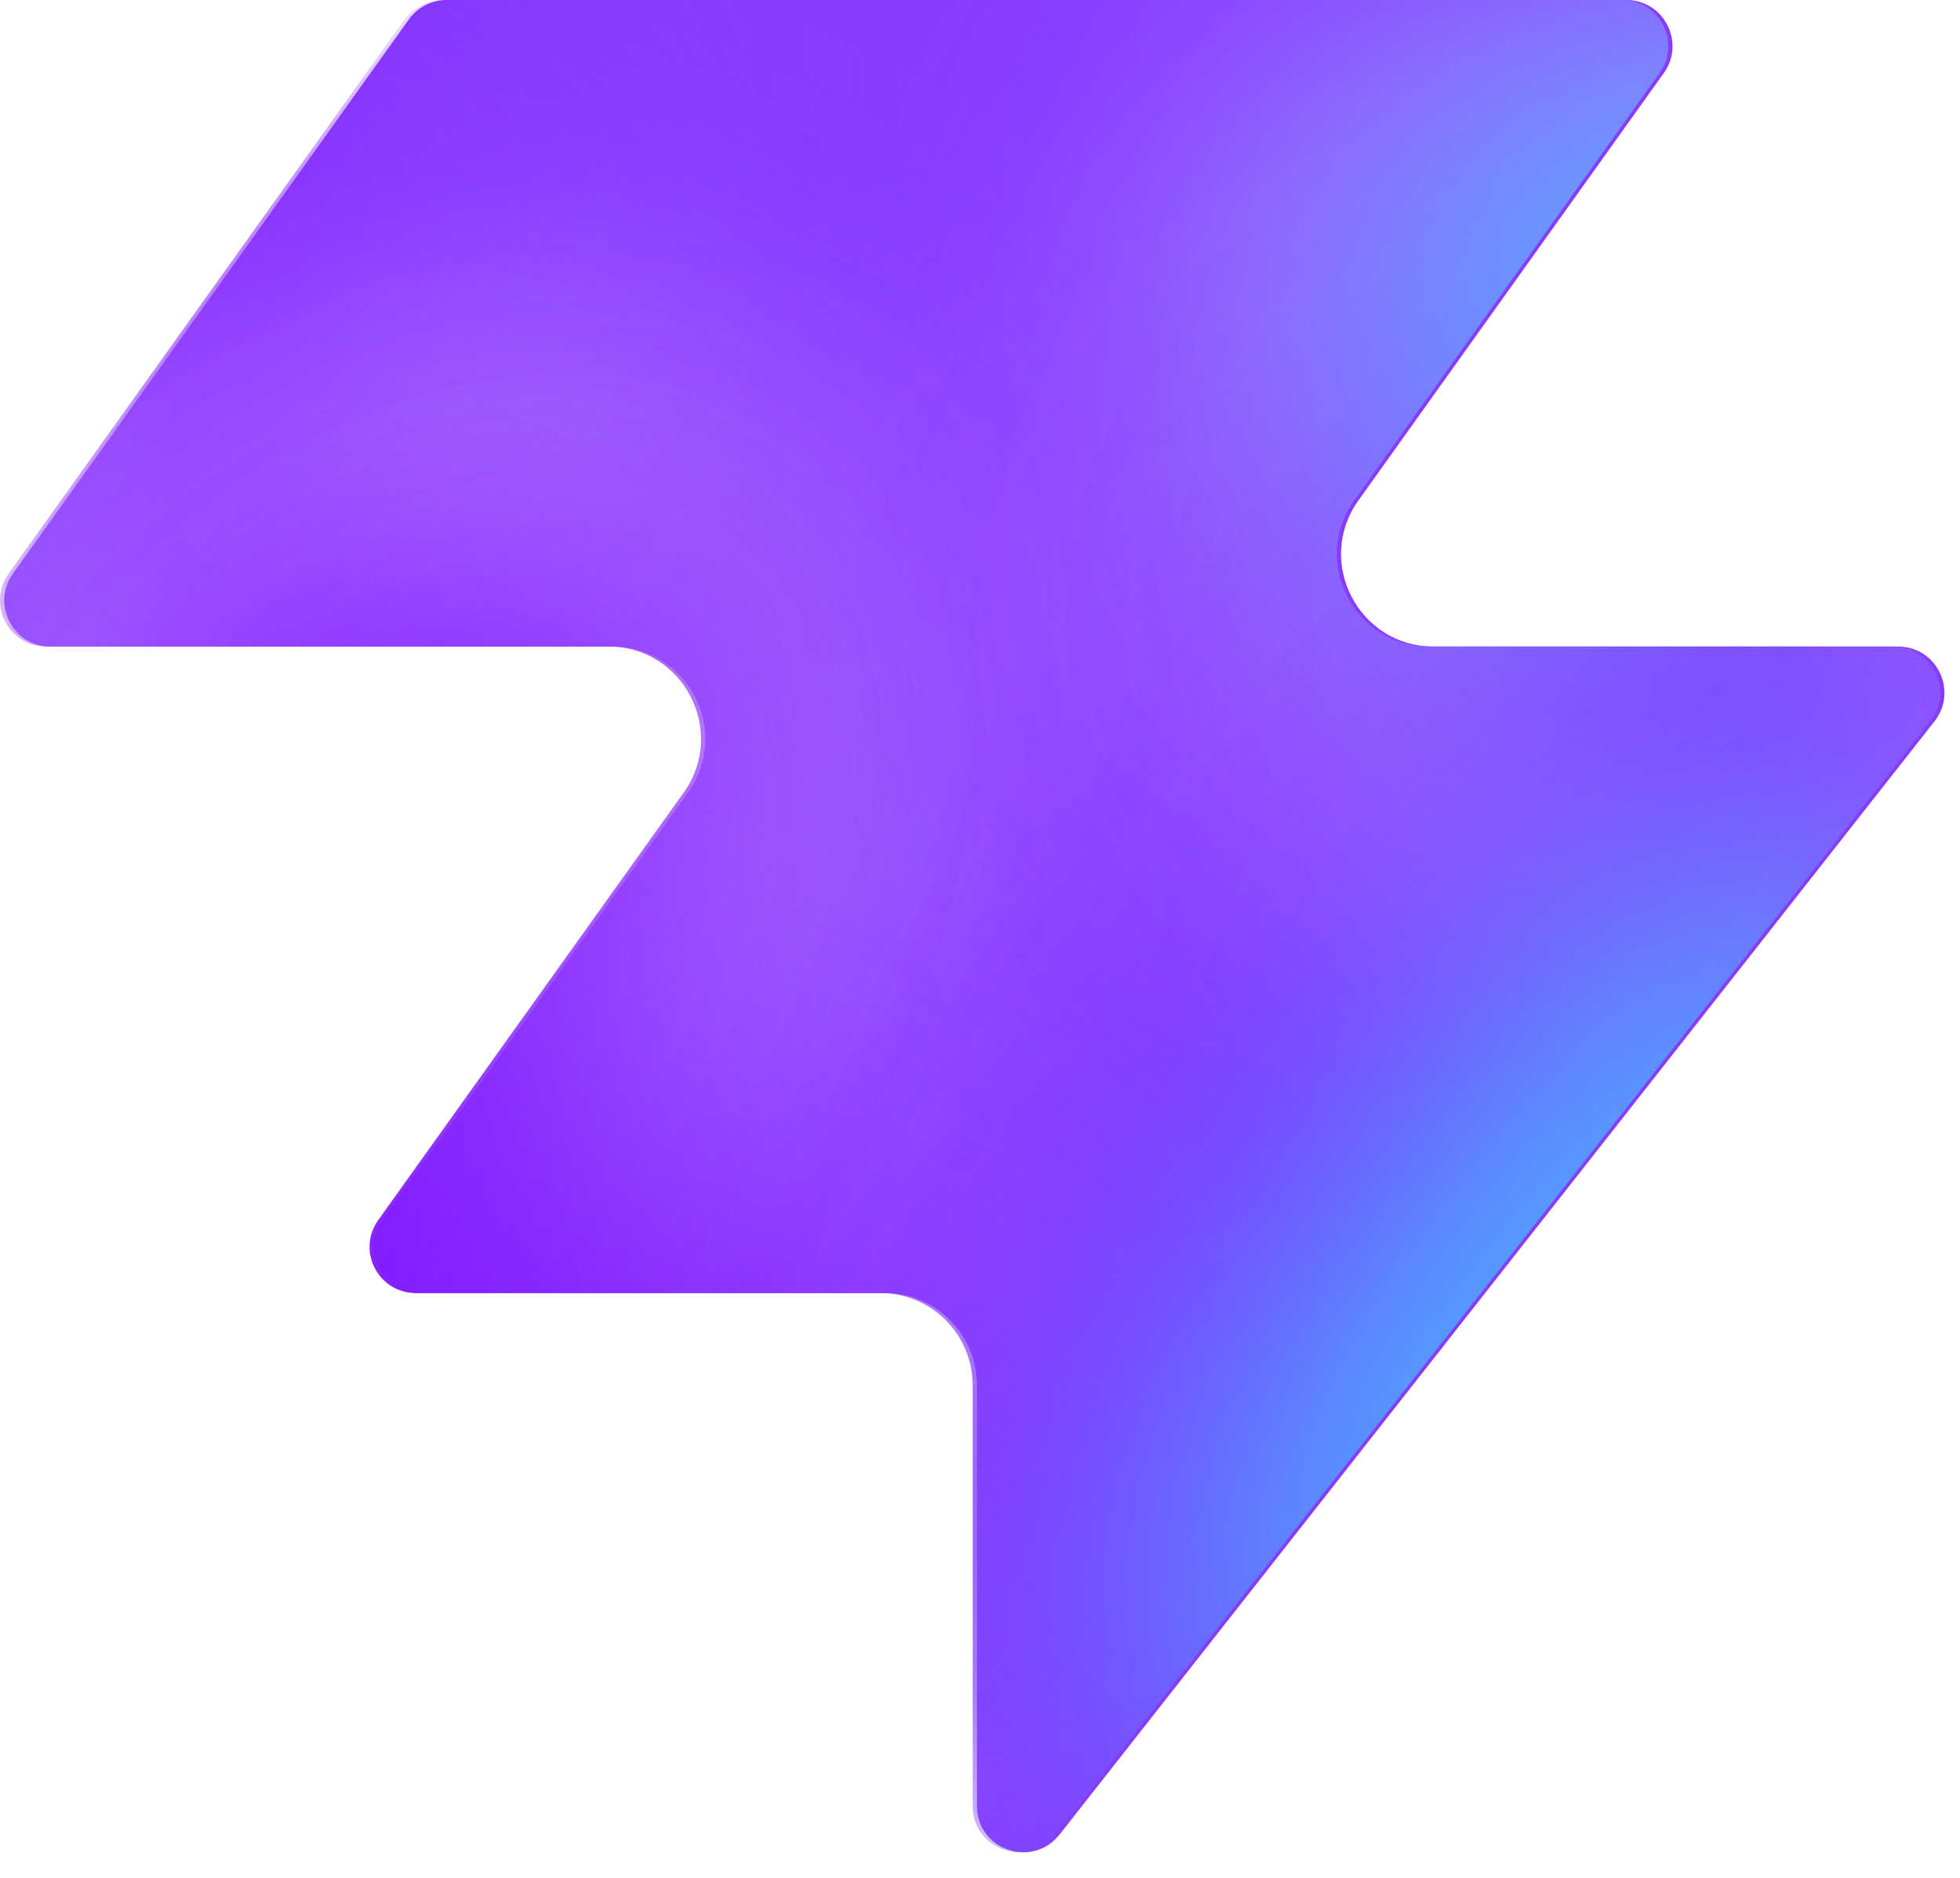
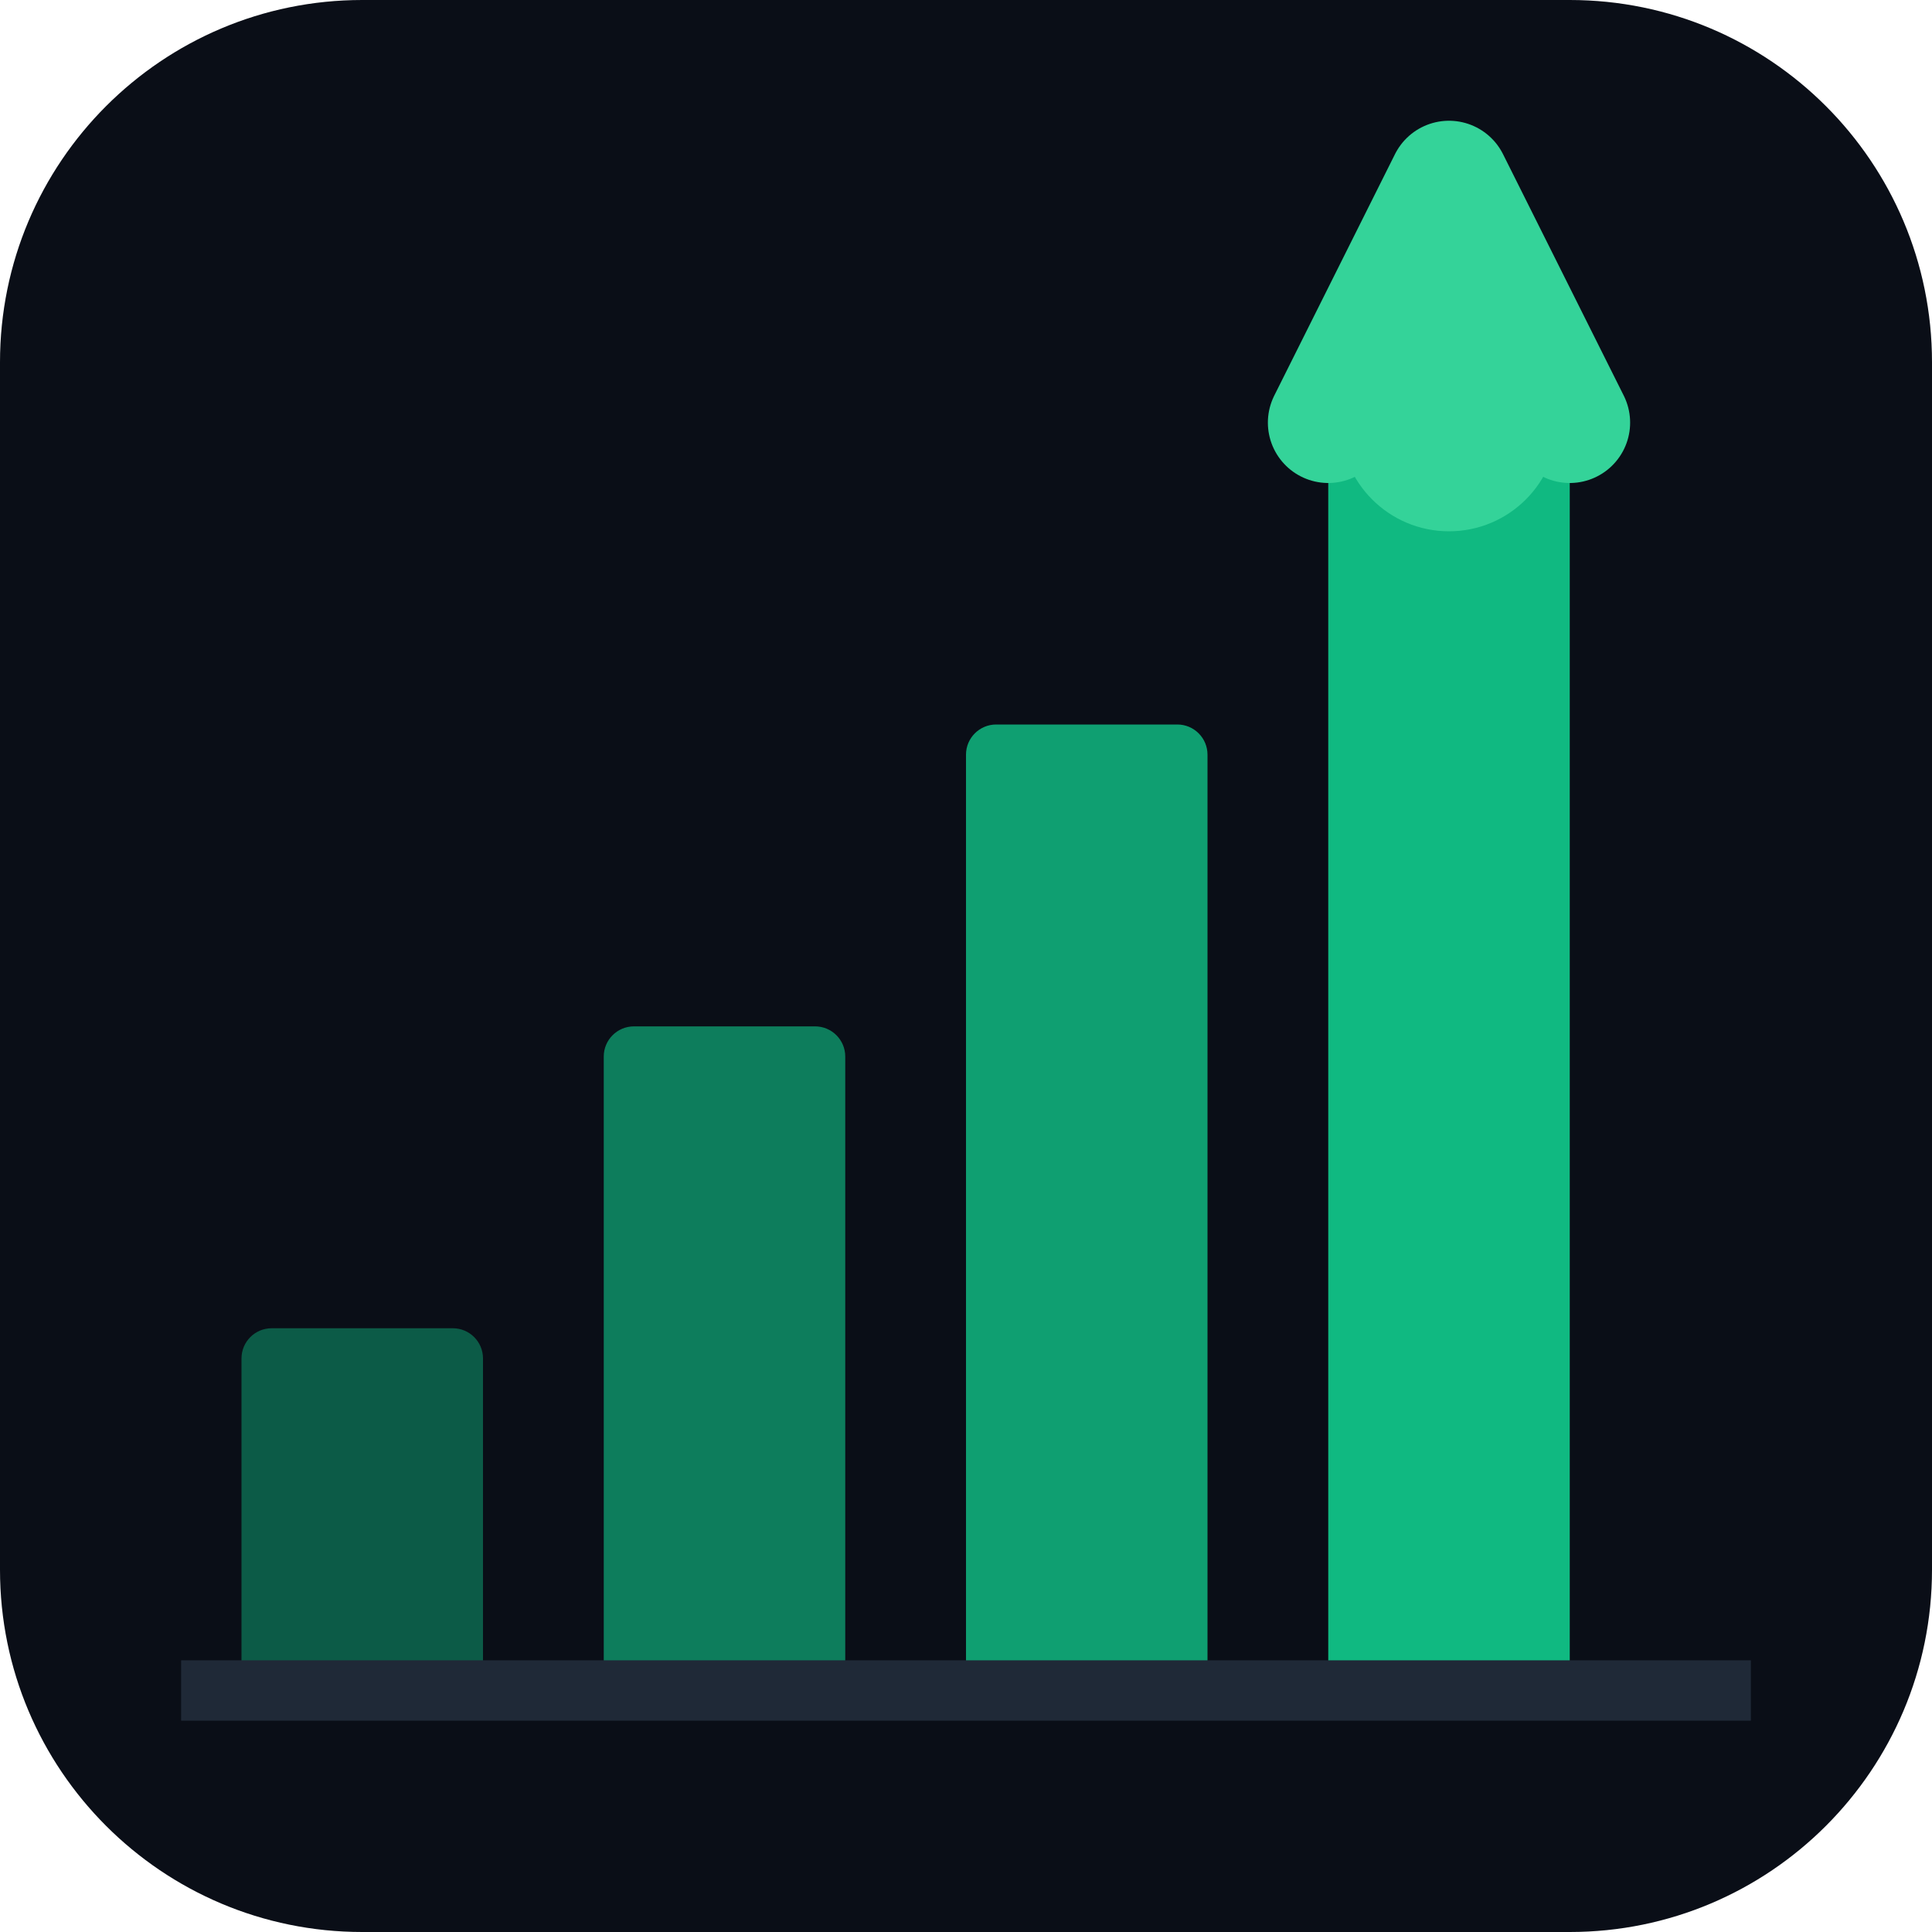
- <svg xmlns="http://www.w3.org/2000/svg" width="48" height="46" fill="none" viewBox="0 0 48 46">
-   <path fill="#863bff" d="M25.946 44.938c-.664.845-2.021.375-2.021-.698V33.937a2.26 2.26 0 0 0-2.262-2.262H10.287c-.92 0-1.456-1.04-.92-1.788l7.48-10.471c1.07-1.497 0-3.578-1.842-3.578H1.237c-.92 0-1.456-1.04-.92-1.788L10.013.474c.214-.297.556-.474.92-.474h28.894c.92 0 1.456 1.04.92 1.788l-7.48 10.471c-1.07 1.498 0 3.579 1.842 3.579h11.377c.943 0 1.473 1.088.89 1.83L25.947 44.94z" style="fill:#863bff;fill:color(display-p3 .525 .23 1);fill-opacity:1" />
-   <mask id="a" width="48" height="46" x="0" y="0" maskUnits="userSpaceOnUse" style="mask-type:alpha">
-     <path fill="#000" d="M25.842 44.938c-.664.844-2.021.375-2.021-.698V33.937a2.26 2.26 0 0 0-2.262-2.262H10.183c-.92 0-1.456-1.04-.92-1.788l7.48-10.471c1.07-1.498 0-3.579-1.842-3.579H1.133c-.92 0-1.456-1.04-.92-1.787L9.91.473c.214-.297.556-.474.92-.474h28.894c.92 0 1.456 1.04.92 1.788l-7.48 10.471c-1.07 1.498 0 3.578 1.842 3.578h11.377c.943 0 1.473 1.088.89 1.832L25.843 44.94z" style="fill:#000;fill-opacity:1" />
-   </mask>
-   <g mask="url(#a)">
-     <g filter="url(#b)">
-       <ellipse cx="5.508" cy="14.704" fill="#ede6ff" rx="5.508" ry="14.704" style="fill:#ede6ff;fill:color(display-p3 .927 .903 1);fill-opacity:1" transform="matrix(.00324 1 1 -.00324 -4.47 31.516)" />
-     </g>
-     <g filter="url(#c)">
-       <ellipse cx="10.399" cy="29.851" fill="#ede6ff" rx="10.399" ry="29.851" style="fill:#ede6ff;fill:color(display-p3 .927 .903 1);fill-opacity:1" transform="matrix(.00324 1 1 -.00324 -39.328 7.883)" />
-     </g>
-     <g filter="url(#d)">
-       <ellipse cx="5.508" cy="30.487" fill="#7e14ff" rx="5.508" ry="30.487" style="fill:#7e14ff;fill:color(display-p3 .492 .077 1);fill-opacity:1" transform="rotate(89.814 -25.913 -14.639)scale(1 -1)" />
-     </g>
-     <g filter="url(#e)">
-       <ellipse cx="5.508" cy="30.599" fill="#7e14ff" rx="5.508" ry="30.599" style="fill:#7e14ff;fill:color(display-p3 .492 .077 1);fill-opacity:1" transform="rotate(89.814 -32.644 -3.334)scale(1 -1)" />
-     </g>
-     <g filter="url(#f)">
-       <ellipse cx="5.508" cy="30.599" fill="#7e14ff" rx="5.508" ry="30.599" style="fill:#7e14ff;fill:color(display-p3 .492 .077 1);fill-opacity:1" transform="matrix(.00324 1 1 -.00324 -34.34 30.47)" />
-     </g>
-     <g filter="url(#g)">
-       <ellipse cx="14.072" cy="22.078" fill="#ede6ff" rx="14.072" ry="22.078" style="fill:#ede6ff;fill:color(display-p3 .927 .903 1);fill-opacity:1" transform="rotate(93.35 24.506 48.493)scale(-1 1)" />
-     </g>
-     <g filter="url(#h)">
-       <ellipse cx="3.47" cy="21.501" fill="#7e14ff" rx="3.47" ry="21.501" style="fill:#7e14ff;fill:color(display-p3 .492 .077 1);fill-opacity:1" transform="rotate(89.009 28.708 47.59)scale(-1 1)" />
-     </g>
-     <g filter="url(#i)">
-       <ellipse cx="3.47" cy="21.501" fill="#7e14ff" rx="3.47" ry="21.501" style="fill:#7e14ff;fill:color(display-p3 .492 .077 1);fill-opacity:1" transform="rotate(89.009 28.708 47.59)scale(-1 1)" />
-     </g>
-     <g filter="url(#j)">
-       <ellipse cx=".387" cy="8.972" fill="#7e14ff" rx="4.407" ry="29.108" style="fill:#7e14ff;fill:color(display-p3 .492 .077 1);fill-opacity:1" transform="rotate(39.51 .387 8.972)" />
-     </g>
-     <g filter="url(#k)">
-       <ellipse cx="47.523" cy="-6.092" fill="#7e14ff" rx="4.407" ry="29.108" style="fill:#7e14ff;fill:color(display-p3 .492 .077 1);fill-opacity:1" transform="rotate(37.892 47.523 -6.092)" />
-     </g>
-     <g filter="url(#l)">
-       <ellipse cx="41.412" cy="6.333" fill="#47bfff" rx="5.971" ry="9.665" style="fill:#47bfff;fill:color(display-p3 .28 .748 1);fill-opacity:1" transform="rotate(37.892 41.412 6.333)" />
-     </g>
-     <g filter="url(#m)">
-       <ellipse cx="-1.879" cy="38.332" fill="#7e14ff" rx="4.407" ry="29.108" style="fill:#7e14ff;fill:color(display-p3 .492 .077 1);fill-opacity:1" transform="rotate(37.892 -1.88 38.332)" />
-     </g>
-     <g filter="url(#n)">
-       <ellipse cx="-1.879" cy="38.332" fill="#7e14ff" rx="4.407" ry="29.108" style="fill:#7e14ff;fill:color(display-p3 .492 .077 1);fill-opacity:1" transform="rotate(37.892 -1.88 38.332)" />
-     </g>
-     <g filter="url(#o)">
-       <ellipse cx="35.651" cy="29.907" fill="#7e14ff" rx="4.407" ry="29.108" style="fill:#7e14ff;fill:color(display-p3 .492 .077 1);fill-opacity:1" transform="rotate(37.892 35.651 29.907)" />
-     </g>
-     <g filter="url(#p)">
-       <ellipse cx="38.418" cy="32.4" fill="#47bfff" rx="5.971" ry="15.297" style="fill:#47bfff;fill:color(display-p3 .28 .748 1);fill-opacity:1" transform="rotate(37.892 38.418 32.4)" />
-     </g>
-   </g>
-   <defs>
-     <filter id="b" width="60.045" height="41.654" x="-19.77" y="16.149" color-interpolation-filters="sRGB" filterUnits="userSpaceOnUse">
-       <feFlood flood-opacity="0" result="BackgroundImageFix" />
-       <feBlend in="SourceGraphic" in2="BackgroundImageFix" result="shape" />
-       <feGaussianBlur result="effect1_foregroundBlur_2002_17158" stdDeviation="7.659" />
-     </filter>
-     <filter id="c" width="90.34" height="51.437" x="-54.613" y="-7.533" color-interpolation-filters="sRGB" filterUnits="userSpaceOnUse">
-       <feFlood flood-opacity="0" result="BackgroundImageFix" />
-       <feBlend in="SourceGraphic" in2="BackgroundImageFix" result="shape" />
-       <feGaussianBlur result="effect1_foregroundBlur_2002_17158" stdDeviation="7.659" />
-     </filter>
-     <filter id="d" width="79.355" height="29.4" x="-49.64" y="2.03" color-interpolation-filters="sRGB" filterUnits="userSpaceOnUse">
-       <feFlood flood-opacity="0" result="BackgroundImageFix" />
-       <feBlend in="SourceGraphic" in2="BackgroundImageFix" result="shape" />
-       <feGaussianBlur result="effect1_foregroundBlur_2002_17158" stdDeviation="4.596" />
-     </filter>
-     <filter id="e" width="79.579" height="29.4" x="-45.045" y="20.029" color-interpolation-filters="sRGB" filterUnits="userSpaceOnUse">
-       <feFlood flood-opacity="0" result="BackgroundImageFix" />
-       <feBlend in="SourceGraphic" in2="BackgroundImageFix" result="shape" />
-       <feGaussianBlur result="effect1_foregroundBlur_2002_17158" stdDeviation="4.596" />
-     </filter>
-     <filter id="f" width="79.579" height="29.4" x="-43.513" y="21.178" color-interpolation-filters="sRGB" filterUnits="userSpaceOnUse">
-       <feFlood flood-opacity="0" result="BackgroundImageFix" />
-       <feBlend in="SourceGraphic" in2="BackgroundImageFix" result="shape" />
-       <feGaussianBlur result="effect1_foregroundBlur_2002_17158" stdDeviation="4.596" />
-     </filter>
-     <filter id="g" width="74.749" height="58.852" x="15.756" y="-17.901" color-interpolation-filters="sRGB" filterUnits="userSpaceOnUse">
-       <feFlood flood-opacity="0" result="BackgroundImageFix" />
-       <feBlend in="SourceGraphic" in2="BackgroundImageFix" result="shape" />
-       <feGaussianBlur result="effect1_foregroundBlur_2002_17158" stdDeviation="7.659" />
-     </filter>
-     <filter id="h" width="61.377" height="25.362" x="23.548" y="2.284" color-interpolation-filters="sRGB" filterUnits="userSpaceOnUse">
-       <feFlood flood-opacity="0" result="BackgroundImageFix" />
-       <feBlend in="SourceGraphic" in2="BackgroundImageFix" result="shape" />
-       <feGaussianBlur result="effect1_foregroundBlur_2002_17158" stdDeviation="4.596" />
-     </filter>
-     <filter id="i" width="61.377" height="25.362" x="23.548" y="2.284" color-interpolation-filters="sRGB" filterUnits="userSpaceOnUse">
-       <feFlood flood-opacity="0" result="BackgroundImageFix" />
-       <feBlend in="SourceGraphic" in2="BackgroundImageFix" result="shape" />
-       <feGaussianBlur result="effect1_foregroundBlur_2002_17158" stdDeviation="4.596" />
-     </filter>
-     <filter id="j" width="56.045" height="63.649" x="-27.636" y="-22.853" color-interpolation-filters="sRGB" filterUnits="userSpaceOnUse">
-       <feFlood flood-opacity="0" result="BackgroundImageFix" />
-       <feBlend in="SourceGraphic" in2="BackgroundImageFix" result="shape" />
-       <feGaussianBlur result="effect1_foregroundBlur_2002_17158" stdDeviation="4.596" />
-     </filter>
-     <filter id="k" width="54.814" height="64.646" x="20.116" y="-38.415" color-interpolation-filters="sRGB" filterUnits="userSpaceOnUse">
-       <feFlood flood-opacity="0" result="BackgroundImageFix" />
-       <feBlend in="SourceGraphic" in2="BackgroundImageFix" result="shape" />
-       <feGaussianBlur result="effect1_foregroundBlur_2002_17158" stdDeviation="4.596" />
-     </filter>
-     <filter id="l" width="33.541" height="35.313" x="24.641" y="-11.323" color-interpolation-filters="sRGB" filterUnits="userSpaceOnUse">
-       <feFlood flood-opacity="0" result="BackgroundImageFix" />
-       <feBlend in="SourceGraphic" in2="BackgroundImageFix" result="shape" />
-       <feGaussianBlur result="effect1_foregroundBlur_2002_17158" stdDeviation="4.596" />
-     </filter>
-     <filter id="m" width="54.814" height="64.646" x="-29.286" y="6.009" color-interpolation-filters="sRGB" filterUnits="userSpaceOnUse">
-       <feFlood flood-opacity="0" result="BackgroundImageFix" />
-       <feBlend in="SourceGraphic" in2="BackgroundImageFix" result="shape" />
-       <feGaussianBlur result="effect1_foregroundBlur_2002_17158" stdDeviation="4.596" />
-     </filter>
-     <filter id="n" width="54.814" height="64.646" x="-29.286" y="6.009" color-interpolation-filters="sRGB" filterUnits="userSpaceOnUse">
-       <feFlood flood-opacity="0" result="BackgroundImageFix" />
-       <feBlend in="SourceGraphic" in2="BackgroundImageFix" result="shape" />
-       <feGaussianBlur result="effect1_foregroundBlur_2002_17158" stdDeviation="4.596" />
-     </filter>
-     <filter id="o" width="54.814" height="64.646" x="8.244" y="-2.416" color-interpolation-filters="sRGB" filterUnits="userSpaceOnUse">
-       <feFlood flood-opacity="0" result="BackgroundImageFix" />
-       <feBlend in="SourceGraphic" in2="BackgroundImageFix" result="shape" />
-       <feGaussianBlur result="effect1_foregroundBlur_2002_17158" stdDeviation="4.596" />
-     </filter>
-     <filter id="p" width="39.409" height="43.623" x="18.713" y="10.588" color-interpolation-filters="sRGB" filterUnits="userSpaceOnUse">
-       <feFlood flood-opacity="0" result="BackgroundImageFix" />
-       <feBlend in="SourceGraphic" in2="BackgroundImageFix" result="shape" />
-       <feGaussianBlur result="effect1_foregroundBlur_2002_17158" stdDeviation="4.596" />
-     </filter>
-   </defs>
+ <svg xmlns="http://www.w3.org/2000/svg" viewBox="0 0 32 32" fill="none" width="32" height="32">
+   <rect width="32" height="32" rx="6" fill="#0A0E17" />
+   <rect x="4" y="22" width="4" height="6" rx="0.5" fill="#10B981" opacity="0.45" />
+   <rect x="10" y="17" width="4" height="11" rx="0.5" fill="#10B981" opacity="0.65" />
+   <rect x="16" y="12" width="4" height="16" rx="0.5" fill="#10B981" opacity="0.85" />
+   <rect x="22" y="7" width="4" height="21" rx="0.5" fill="#10B981" />
+   <polyline points="22,7 24,3 26,7" fill="none" stroke="#34D399" stroke-width="2" stroke-linecap="round" stroke-linejoin="round" />
+   <circle cx="24" cy="7" r="1.8" fill="#34D399" />
+   <line x1="3" y1="28" x2="29" y2="28" stroke="#1F2937" stroke-width="1" />
</svg>
